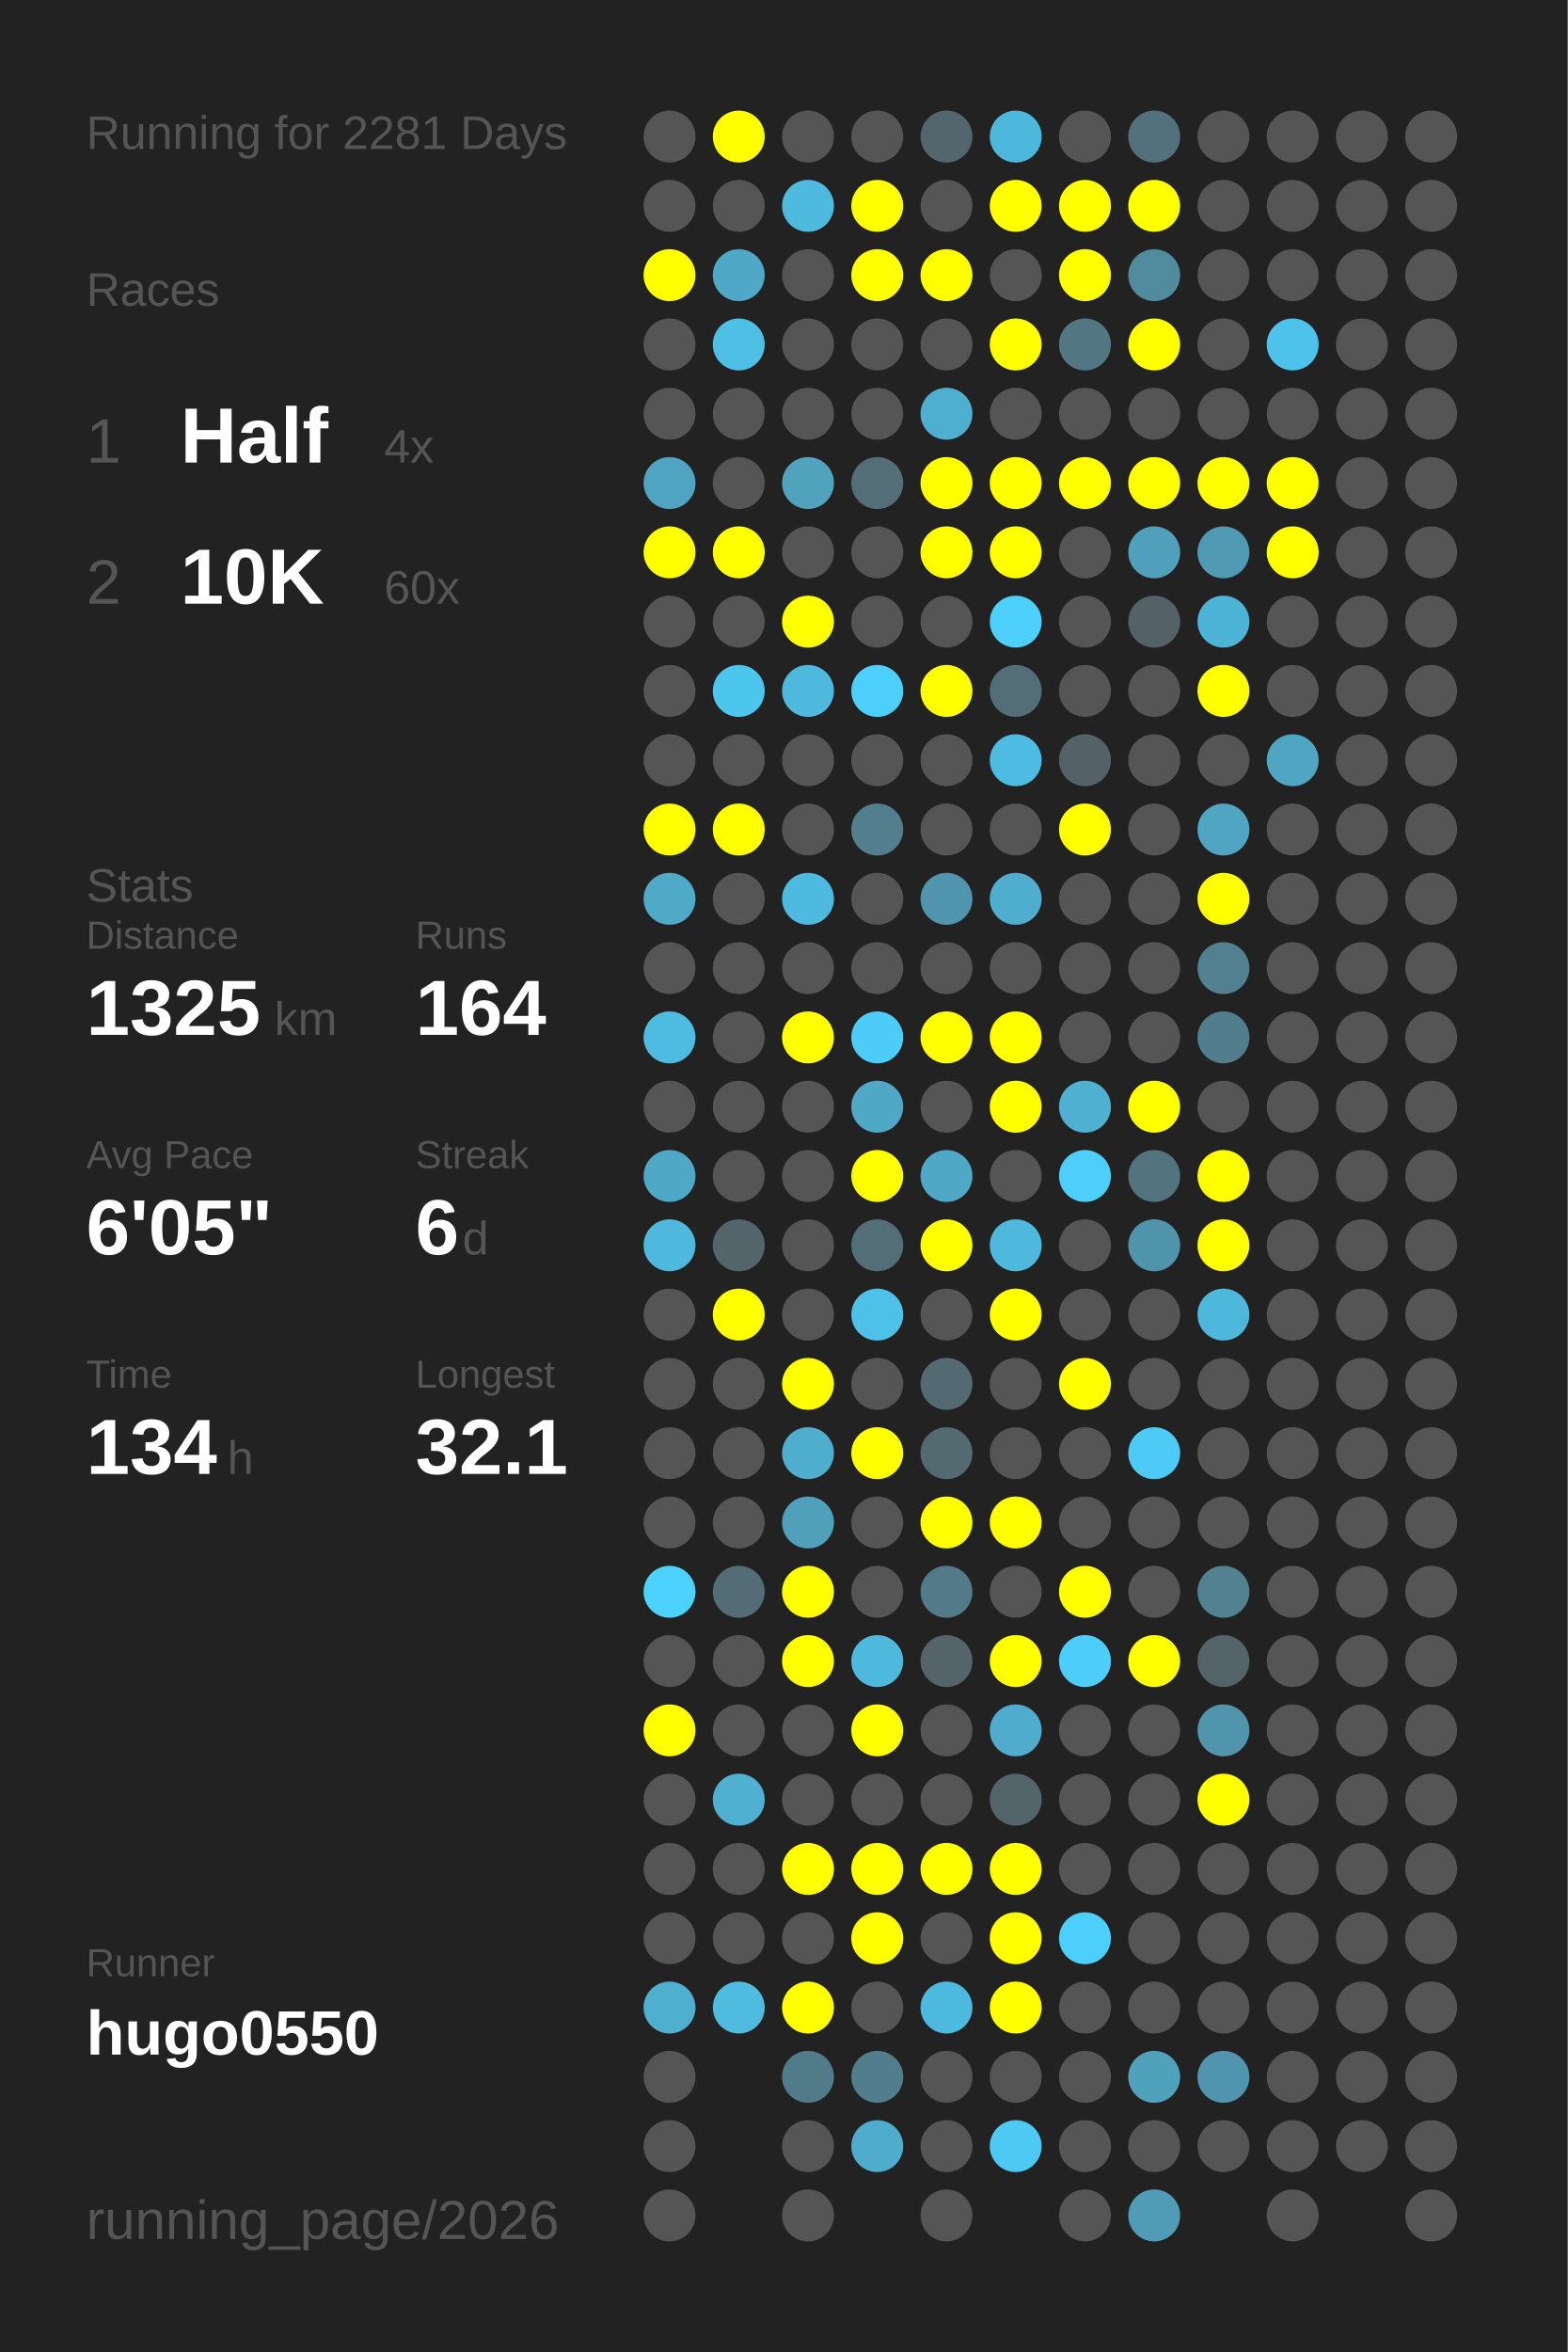
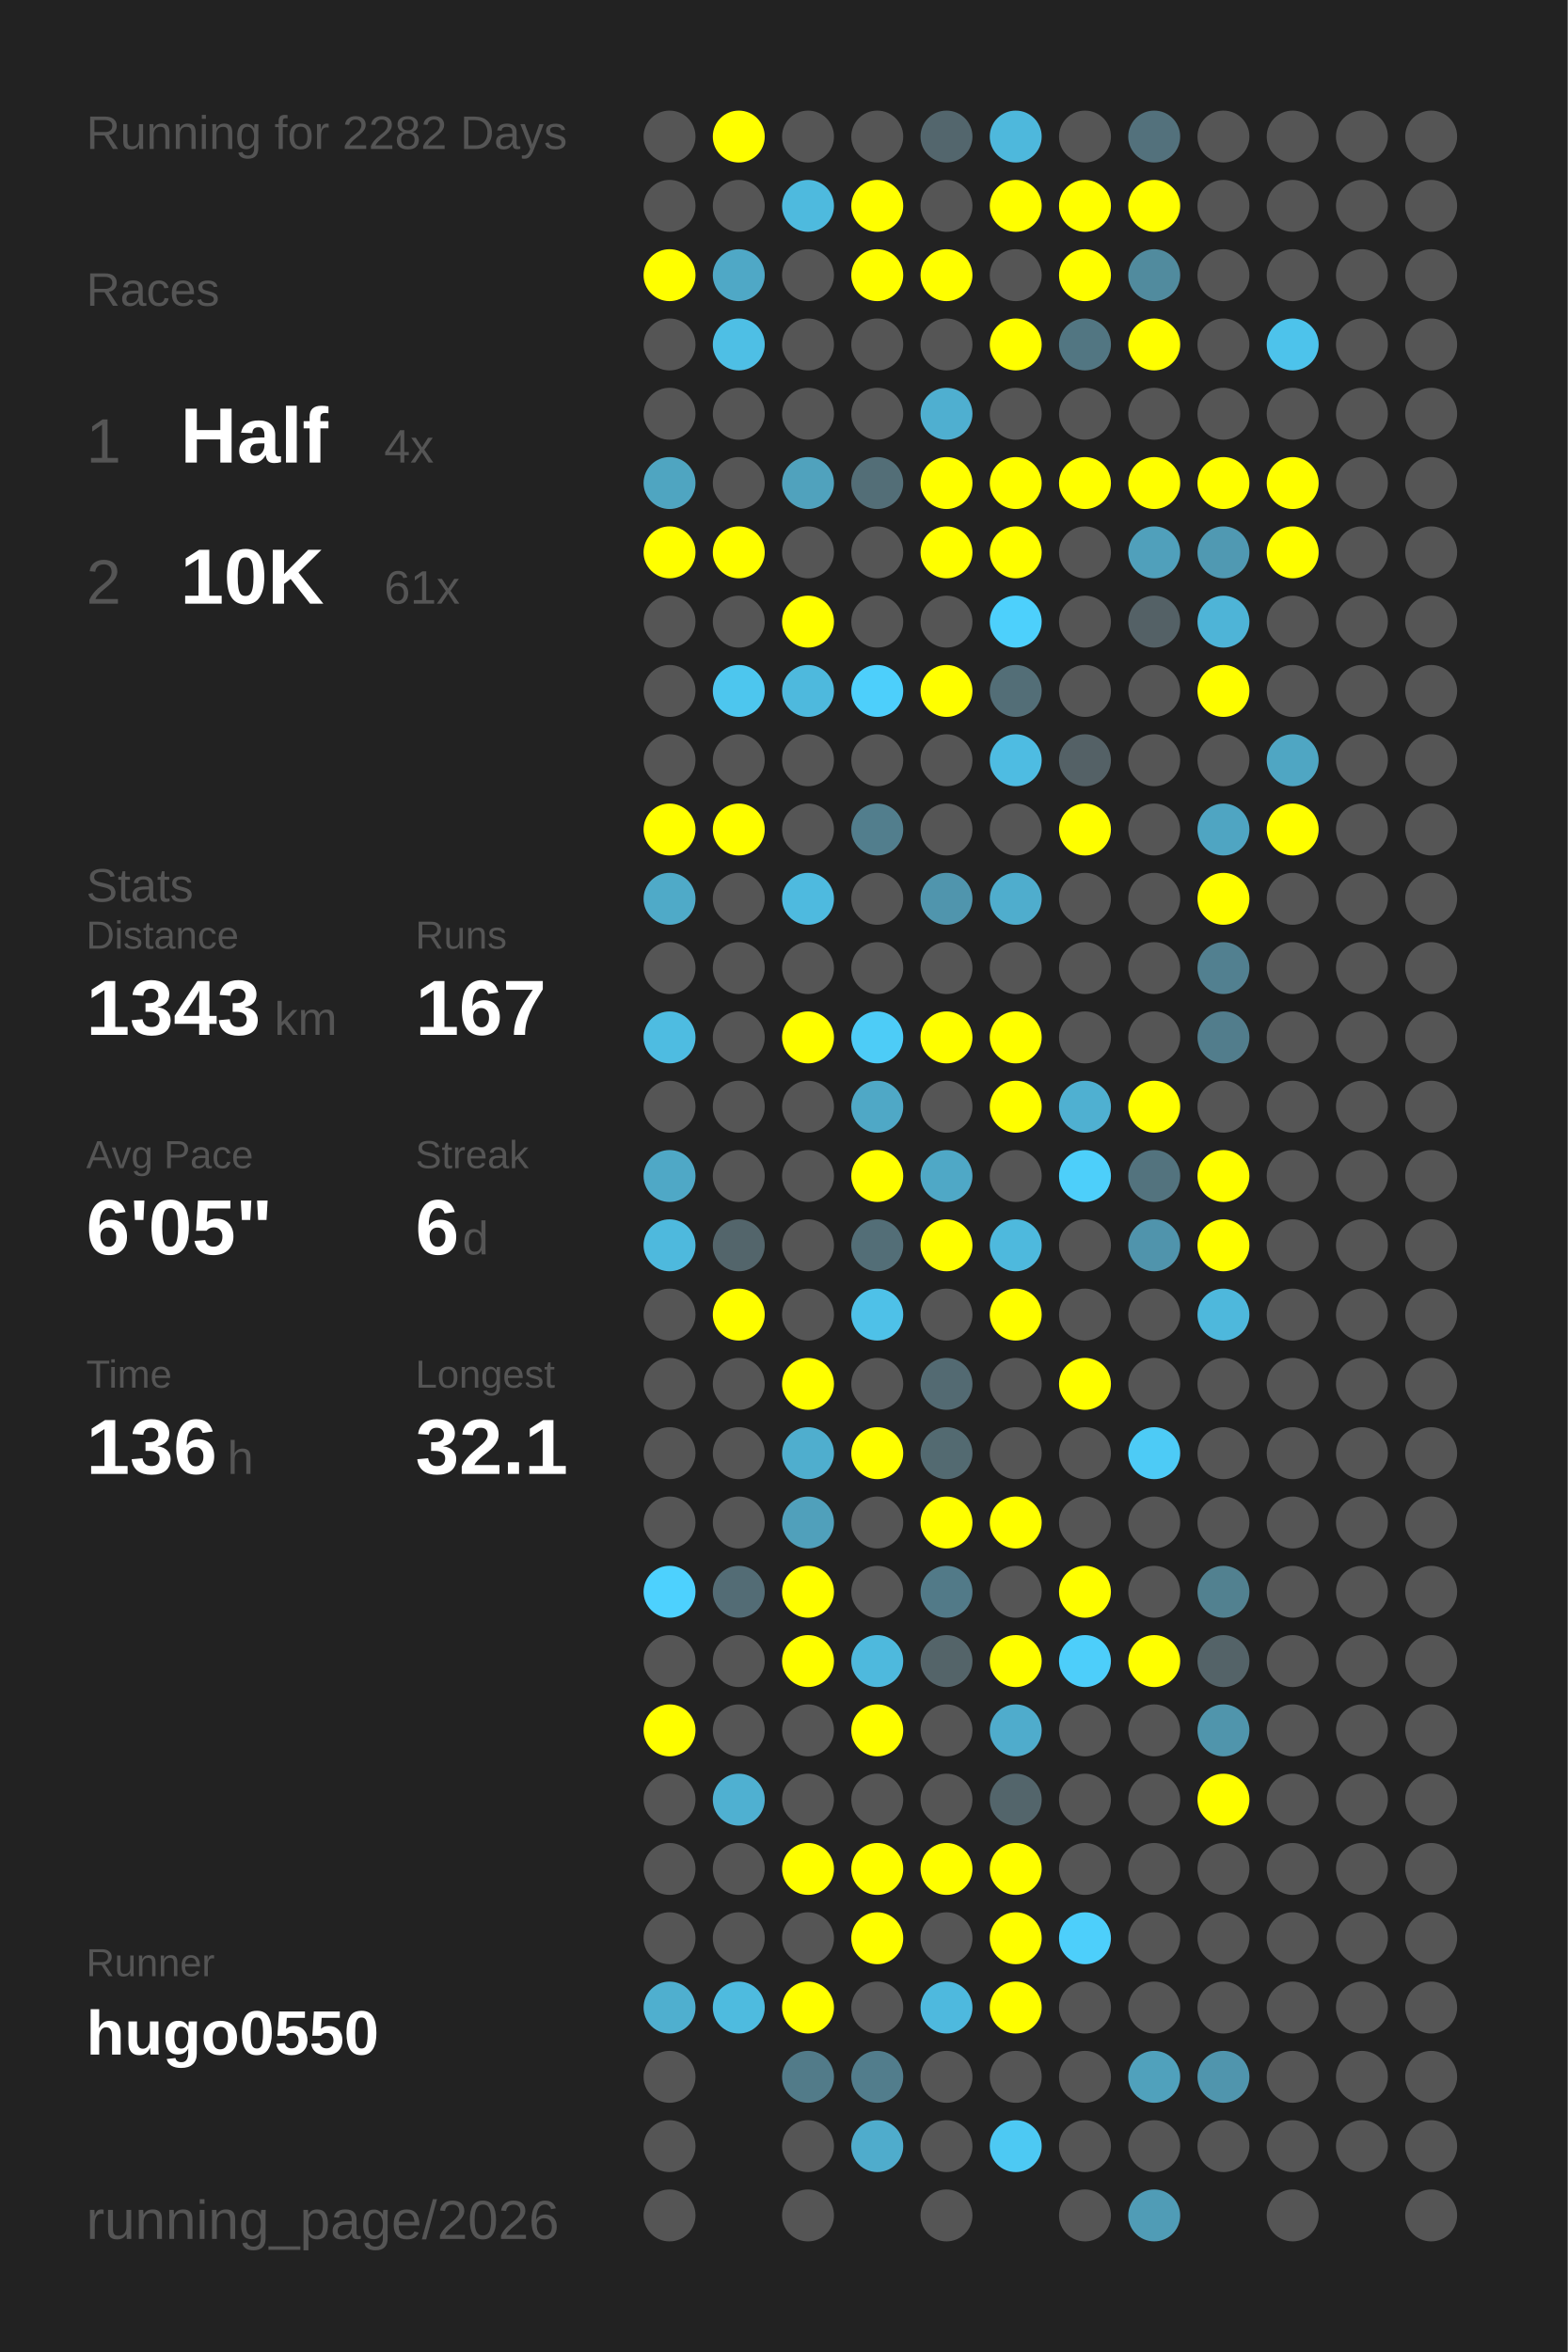
<svg xmlns="http://www.w3.org/2000/svg" baseProfile="full" height="300mm" version="1.1" viewBox="0,0,200,300" width="200mm">
  <defs />
  <rect fill="#222222" height="300" width="200" x="0" y="0" />
-   <text fill="#555555" style="font-size:6px; font-family:Arial;" x="11" y="19">Running for 2281 Days</text>
+   <text fill="#555555" style="font-size:6px; font-family:Arial;" x="11" y="19">Running for 2282 Days</text>
  <text fill="#555555" style="font-size:6px; font-family:Arial;" x="11" y="39">Races</text>
  <text fill="#555555" style="font-size:8px; font-family:Arial;" x="11" y="59">1</text>
  <text fill="#FFFFFF" style="font-size:10px; font-family:Arial; font-weight:bold;" x="23" y="59">Half</text>
  <text fill="#555555" style="font-size:6px; font-family:Arial;" x="49" y="59">4x</text>
  <text fill="#555555" style="font-size:8px; font-family:Arial;" x="11" y="77">2</text>
  <text fill="#FFFFFF" style="font-size:10px; font-family:Arial; font-weight:bold;" x="23" y="77">10K</text>
-   <text fill="#555555" style="font-size:6px; font-family:Arial;" x="49" y="77">60x</text>
+   <text fill="#555555" style="font-size:6px; font-family:Arial;" x="49" y="77">61x</text>
  <text fill="#555555" style="font-size:6px; font-family:Arial;" x="11" y="115">Stats</text>
  <text fill="#555555" style="font-size:5px; font-family:Arial;" x="11" y="121">Distance</text>
-   <text fill="#FFFFFF" style="font-size:10px; font-family:Arial; font-weight:bold;" x="11" y="132">1325</text>
+   <text fill="#FFFFFF" style="font-size:10px; font-family:Arial; font-weight:bold;" x="11" y="132">1343</text>
  <text fill="#555555" style="font-size:6px; font-family:Arial;" x="35" y="132">km</text>
  <text fill="#555555" style="font-size:5px; font-family:Arial;" x="53" y="121">Runs</text>
-   <text fill="#FFFFFF" style="font-size:10px; font-family:Arial; font-weight:bold;" x="53" y="132">164</text>
+   <text fill="#FFFFFF" style="font-size:10px; font-family:Arial; font-weight:bold;" x="53" y="132">167</text>
  <text fill="#555555" style="font-size:5px; font-family:Arial;" x="11" y="149">Avg Pace</text>
  <text fill="#FFFFFF" style="font-size:10px; font-family:Arial; font-weight:bold;" x="11" y="160">6'05"</text>
  <text fill="#555555" style="font-size:5px; font-family:Arial;" x="53" y="149">Streak</text>
  <text fill="#FFFFFF" style="font-size:10px; font-family:Arial; font-weight:bold;" x="53" y="160">6</text>
  <text fill="#555555" style="font-size:6px; font-family:Arial;" x="59" y="160">d</text>
  <text fill="#555555" style="font-size:5px; font-family:Arial;" x="11" y="177">Time</text>
-   <text fill="#FFFFFF" style="font-size:10px; font-family:Arial; font-weight:bold;" x="11" y="188">134</text>
+   <text fill="#FFFFFF" style="font-size:10px; font-family:Arial; font-weight:bold;" x="11" y="188">136</text>
  <text fill="#555555" style="font-size:6px; font-family:Arial;" x="29" y="188">h</text>
  <text fill="#555555" style="font-size:5px; font-family:Arial;" x="53" y="177">Longest</text>
  <text fill="#FFFFFF" style="font-size:10px; font-family:Arial; font-weight:bold;" x="53" y="188">32.1</text>
  <text fill="#555555" style="font-size:5px; font-family:Arial;" x="11" y="252.065">Runner</text>
  <text fill="#FFFFFF" style="font-size:8px; font-family:Arial; font-weight:bold;" x="11" y="262.065">hugo0550</text>
  <text fill="#555555" style="font-size:7px; font-family:Arial;" x="11" y="285.581">running_page/2026</text>
  <circle cx="85.417" cy="17.419" fill="#555555" r="3.312" />
  <circle cx="85.417" cy="26.258" fill="#555555" r="3.312" />
  <circle cx="85.417" cy="35.097" fill="#FFFF00" r="3.312" />
  <circle cx="85.417" cy="43.935" fill="#555555" r="3.312" />
  <circle cx="85.417" cy="52.774" fill="#555555" r="3.312" />
  <circle cx="85.417" cy="61.613" fill="#4fa5c1" r="3.312" />
  <circle cx="85.417" cy="70.452" fill="#FFFF00" r="3.312" />
  <circle cx="85.417" cy="79.29" fill="#555555" r="3.312" />
  <circle cx="85.417" cy="88.129" fill="#555555" r="3.312" />
  <circle cx="85.417" cy="96.968" fill="#555555" r="3.312" />
  <circle cx="85.417" cy="105.806" fill="#FFFF00" r="3.312" />
  <circle cx="85.417" cy="114.645" fill="#4faac8" r="3.312" />
  <circle cx="85.417" cy="123.484" fill="#555555" r="3.312" />
  <circle cx="85.417" cy="132.323" fill="#4ebce1" r="3.312" />
  <circle cx="85.417" cy="141.161" fill="#555555" r="3.312" />
  <circle cx="85.417" cy="150" fill="#4fa8c6" r="3.312" />
  <circle cx="85.417" cy="158.839" fill="#4eb9dd" r="3.312" />
  <circle cx="85.417" cy="167.677" fill="#555555" r="3.312" />
  <circle cx="85.417" cy="176.516" fill="#555555" r="3.312" />
  <circle cx="85.417" cy="185.355" fill="#555555" r="3.312" />
  <circle cx="85.417" cy="194.194" fill="#555555" r="3.312" />
  <circle cx="85.417" cy="203.032" fill="#4dd1fe" r="3.312" />
  <circle cx="85.417" cy="211.871" fill="#555555" r="3.312" />
  <circle cx="85.417" cy="220.71" fill="#FFFF00" r="3.312" />
  <circle cx="85.417" cy="229.548" fill="#555555" r="3.312" />
  <circle cx="85.417" cy="238.387" fill="#555555" r="3.312" />
  <circle cx="85.417" cy="247.226" fill="#555555" r="3.312" />
  <circle cx="85.417" cy="256.065" fill="#4fafcf" r="3.312" />
  <circle cx="85.417" cy="264.903" fill="#555555" r="3.312" />
  <circle cx="85.417" cy="273.742" fill="#555555" r="3.312" />
  <circle cx="85.417" cy="282.581" fill="#555555" r="3.312" />
  <circle cx="94.25" cy="17.419" fill="#FFFF00" r="3.312" />
  <circle cx="94.25" cy="26.258" fill="#555555" r="3.312" />
  <circle cx="94.25" cy="35.097" fill="#4fa8c6" r="3.312" />
  <circle cx="94.25" cy="43.935" fill="#4ebfe5" r="3.312" />
  <circle cx="94.25" cy="52.774" fill="#555555" r="3.312" />
  <circle cx="94.25" cy="61.613" fill="#555555" r="3.312" />
  <circle cx="94.25" cy="70.452" fill="#FFFF00" r="3.312" />
  <circle cx="94.25" cy="79.29" fill="#555555" r="3.312" />
  <circle cx="94.25" cy="88.129" fill="#4dc6ee" r="3.312" />
  <circle cx="94.25" cy="96.968" fill="#555555" r="3.312" />
  <circle cx="94.25" cy="105.806" fill="#FFFF00" r="3.312" />
  <circle cx="94.25" cy="114.645" fill="#555555" r="3.312" />
  <circle cx="94.25" cy="123.484" fill="#555555" r="3.312" />
  <circle cx="94.25" cy="132.323" fill="#555555" r="3.312" />
  <circle cx="94.25" cy="141.161" fill="#555555" r="3.312" />
  <circle cx="94.25" cy="150" fill="#555555" r="3.312" />
  <circle cx="94.25" cy="158.839" fill="#53656b" r="3.312" />
  <circle cx="94.25" cy="167.677" fill="#FFFF00" r="3.312" />
  <circle cx="94.25" cy="176.516" fill="#555555" r="3.312" />
  <circle cx="94.25" cy="185.355" fill="#555555" r="3.312" />
  <circle cx="94.25" cy="194.194" fill="#555555" r="3.312" />
  <circle cx="94.25" cy="203.032" fill="#536c75" r="3.312" />
  <circle cx="94.25" cy="211.871" fill="#555555" r="3.312" />
  <circle cx="94.25" cy="220.71" fill="#555555" r="3.312" />
  <circle cx="94.25" cy="229.548" fill="#4fb0d1" r="3.312" />
  <circle cx="94.25" cy="238.387" fill="#555555" r="3.312" />
  <circle cx="94.25" cy="247.226" fill="#555555" r="3.312" />
  <circle cx="94.25" cy="256.065" fill="#4ebbdf" r="3.312" />
  <circle cx="103.083" cy="17.419" fill="#555555" r="3.312" />
  <circle cx="103.083" cy="26.258" fill="#4ebade" r="3.312" />
  <circle cx="103.083" cy="35.097" fill="#555555" r="3.312" />
  <circle cx="103.083" cy="43.935" fill="#555555" r="3.312" />
  <circle cx="103.083" cy="52.774" fill="#555555" r="3.312" />
  <circle cx="103.083" cy="61.613" fill="#50a2bd" r="3.312" />
  <circle cx="103.083" cy="70.452" fill="#555555" r="3.312" />
  <circle cx="103.083" cy="79.29" fill="#FFFF00" r="3.312" />
  <circle cx="103.083" cy="88.129" fill="#4eb9dd" r="3.312" />
  <circle cx="103.083" cy="96.968" fill="#555555" r="3.312" />
  <circle cx="103.083" cy="105.806" fill="#555555" r="3.312" />
  <circle cx="103.083" cy="114.645" fill="#4ebadf" r="3.312" />
  <circle cx="103.083" cy="123.484" fill="#555555" r="3.312" />
  <circle cx="103.083" cy="132.323" fill="#FFFF00" r="3.312" />
  <circle cx="103.083" cy="141.161" fill="#555555" r="3.312" />
  <circle cx="103.083" cy="150" fill="#555555" r="3.312" />
  <circle cx="103.083" cy="158.839" fill="#555555" r="3.312" />
  <circle cx="103.083" cy="167.677" fill="#555555" r="3.312" />
  <circle cx="103.083" cy="176.516" fill="#FFFF00" r="3.312" />
  <circle cx="103.083" cy="185.355" fill="#4faece" r="3.312" />
  <circle cx="103.083" cy="194.194" fill="#50a0bb" r="3.312" />
  <circle cx="103.083" cy="203.032" fill="#FFFF00" r="3.312" />
  <circle cx="103.083" cy="211.871" fill="#FFFF00" r="3.312" />
  <circle cx="103.083" cy="220.71" fill="#555555" r="3.312" />
  <circle cx="103.083" cy="229.548" fill="#555555" r="3.312" />
  <circle cx="103.083" cy="238.387" fill="#FFFF00" r="3.312" />
  <circle cx="103.083" cy="247.226" fill="#555555" r="3.312" />
  <circle cx="103.083" cy="256.065" fill="#FFFF00" r="3.312" />
  <circle cx="103.083" cy="264.903" fill="#527b89" r="3.312" />
  <circle cx="103.083" cy="273.742" fill="#555555" r="3.312" />
  <circle cx="103.083" cy="282.581" fill="#555555" r="3.312" />
  <circle cx="111.917" cy="17.419" fill="#555555" r="3.312" />
  <circle cx="111.917" cy="26.258" fill="#FFFF00" r="3.312" />
  <circle cx="111.917" cy="35.097" fill="#FFFF00" r="3.312" />
  <circle cx="111.917" cy="43.935" fill="#555555" r="3.312" />
  <circle cx="111.917" cy="52.774" fill="#555555" r="3.312" />
  <circle cx="111.917" cy="61.613" fill="#536e77" r="3.312" />
  <circle cx="111.917" cy="70.452" fill="#555555" r="3.312" />
  <circle cx="111.917" cy="79.29" fill="#555555" r="3.312" />
  <circle cx="111.917" cy="88.129" fill="#4dcffb" r="3.312" />
  <circle cx="111.917" cy="96.968" fill="#555555" r="3.312" />
  <circle cx="111.917" cy="105.806" fill="#527e8d" r="3.312" />
  <circle cx="111.917" cy="114.645" fill="#555555" r="3.312" />
  <circle cx="111.917" cy="123.484" fill="#555555" r="3.312" />
  <circle cx="111.917" cy="132.323" fill="#4dccf7" r="3.312" />
  <circle cx="111.917" cy="141.161" fill="#4fa8c6" r="3.312" />
  <circle cx="111.917" cy="150" fill="#FFFF00" r="3.312" />
  <circle cx="111.917" cy="158.839" fill="#536e77" r="3.312" />
  <circle cx="111.917" cy="167.677" fill="#4ec1e8" r="3.312" />
  <circle cx="111.917" cy="176.516" fill="#555555" r="3.312" />
  <circle cx="111.917" cy="185.355" fill="#FFFF00" r="3.312" />
  <circle cx="111.917" cy="194.194" fill="#555555" r="3.312" />
  <circle cx="111.917" cy="203.032" fill="#555555" r="3.312" />
  <circle cx="111.917" cy="211.871" fill="#4eb9dd" r="3.312" />
  <circle cx="111.917" cy="220.71" fill="#FFFF00" r="3.312" />
  <circle cx="111.917" cy="229.548" fill="#555555" r="3.312" />
  <circle cx="111.917" cy="238.387" fill="#FFFF00" r="3.312" />
  <circle cx="111.917" cy="247.226" fill="#FFFF00" r="3.312" />
  <circle cx="111.917" cy="256.065" fill="#555555" r="3.312" />
  <circle cx="111.917" cy="264.903" fill="#527d8c" r="3.312" />
  <circle cx="111.917" cy="273.742" fill="#4faccc" r="3.312" />
  <circle cx="120.75" cy="17.419" fill="#53666d" r="3.312" />
  <circle cx="120.75" cy="26.258" fill="#555555" r="3.312" />
  <circle cx="120.75" cy="35.097" fill="#FFFF00" r="3.312" />
  <circle cx="120.75" cy="43.935" fill="#555555" r="3.312" />
  <circle cx="120.75" cy="52.774" fill="#4fafd0" r="3.312" />
  <circle cx="120.75" cy="61.613" fill="#FFFF00" r="3.312" />
  <circle cx="120.75" cy="70.452" fill="#FFFF00" r="3.312" />
  <circle cx="120.75" cy="79.29" fill="#555555" r="3.312" />
  <circle cx="120.75" cy="88.129" fill="#FFFF00" r="3.312" />
  <circle cx="120.75" cy="96.968" fill="#555555" r="3.312" />
  <circle cx="120.75" cy="105.806" fill="#555555" r="3.312" />
  <circle cx="120.75" cy="114.645" fill="#5095ad" r="3.312" />
  <circle cx="120.75" cy="123.484" fill="#555555" r="3.312" />
  <circle cx="120.75" cy="132.323" fill="#FFFF00" r="3.312" />
  <circle cx="120.75" cy="141.161" fill="#555555" r="3.312" />
  <circle cx="120.75" cy="150" fill="#4fa8c6" r="3.312" />
  <circle cx="120.75" cy="158.839" fill="#FFFF00" r="3.312" />
  <circle cx="120.75" cy="167.677" fill="#555555" r="3.312" />
  <circle cx="120.75" cy="176.516" fill="#536a72" r="3.312" />
  <circle cx="120.75" cy="185.355" fill="#536a71" r="3.312" />
  <circle cx="120.75" cy="194.194" fill="#FFFF00" r="3.312" />
  <circle cx="120.75" cy="203.032" fill="#527a88" r="3.312" />
  <circle cx="120.75" cy="211.871" fill="#546469" r="3.312" />
  <circle cx="120.75" cy="220.71" fill="#555555" r="3.312" />
  <circle cx="120.75" cy="229.548" fill="#555555" r="3.312" />
  <circle cx="120.75" cy="238.387" fill="#FFFF00" r="3.312" />
  <circle cx="120.75" cy="247.226" fill="#555555" r="3.312" />
  <circle cx="120.75" cy="256.065" fill="#4eb9de" r="3.312" />
  <circle cx="120.75" cy="264.903" fill="#555555" r="3.312" />
  <circle cx="120.75" cy="273.742" fill="#555555" r="3.312" />
  <circle cx="120.75" cy="282.581" fill="#555555" r="3.312" />
  <circle cx="129.583" cy="17.419" fill="#4eb8dc" r="3.312" />
  <circle cx="129.583" cy="26.258" fill="#FFFF00" r="3.312" />
  <circle cx="129.583" cy="35.097" fill="#555555" r="3.312" />
  <circle cx="129.583" cy="43.935" fill="#FFFF00" r="3.312" />
  <circle cx="129.583" cy="52.774" fill="#555555" r="3.312" />
  <circle cx="129.583" cy="61.613" fill="#FFFF00" r="3.312" />
  <circle cx="129.583" cy="70.452" fill="#FFFF00" r="3.312" />
  <circle cx="129.583" cy="79.29" fill="#4dd0fc" r="3.312" />
  <circle cx="129.583" cy="88.129" fill="#536e77" r="3.312" />
  <circle cx="129.583" cy="96.968" fill="#4ebce2" r="3.312" />
  <circle cx="129.583" cy="105.806" fill="#555555" r="3.312" />
  <circle cx="129.583" cy="114.645" fill="#4fadcd" r="3.312" />
  <circle cx="129.583" cy="123.484" fill="#555555" r="3.312" />
  <circle cx="129.583" cy="132.323" fill="#FFFF00" r="3.312" />
  <circle cx="129.583" cy="141.161" fill="#FFFF00" r="3.312" />
  <circle cx="129.583" cy="150" fill="#555555" r="3.312" />
  <circle cx="129.583" cy="158.839" fill="#4eb9dd" r="3.312" />
  <circle cx="129.583" cy="167.677" fill="#FFFF00" r="3.312" />
  <circle cx="129.583" cy="176.516" fill="#555555" r="3.312" />
  <circle cx="129.583" cy="185.355" fill="#555555" r="3.312" />
  <circle cx="129.583" cy="194.194" fill="#FFFF00" r="3.312" />
  <circle cx="129.583" cy="203.032" fill="#555555" r="3.312" />
  <circle cx="129.583" cy="211.871" fill="#FFFF00" r="3.312" />
  <circle cx="129.583" cy="220.71" fill="#4faccc" r="3.312" />
  <circle cx="129.583" cy="229.548" fill="#53656b" r="3.312" />
  <circle cx="129.583" cy="238.387" fill="#FFFF00" r="3.312" />
  <circle cx="129.583" cy="247.226" fill="#FFFF00" r="3.312" />
  <circle cx="129.583" cy="256.065" fill="#FFFF00" r="3.312" />
  <circle cx="129.583" cy="264.903" fill="#555555" r="3.312" />
  <circle cx="129.583" cy="273.742" fill="#4dc9f3" r="3.312" />
  <circle cx="138.417" cy="17.419" fill="#555555" r="3.312" />
  <circle cx="138.417" cy="26.258" fill="#FFFF00" r="3.312" />
  <circle cx="138.417" cy="35.097" fill="#FFFF00" r="3.312" />
  <circle cx="138.417" cy="43.935" fill="#527682" r="3.312" />
  <circle cx="138.417" cy="52.774" fill="#555555" r="3.312" />
  <circle cx="138.417" cy="61.613" fill="#FFFF00" r="3.312" />
  <circle cx="138.417" cy="70.452" fill="#555555" r="3.312" />
  <circle cx="138.417" cy="79.29" fill="#555555" r="3.312" />
  <circle cx="138.417" cy="88.129" fill="#555555" r="3.312" />
  <circle cx="138.417" cy="96.968" fill="#546166" r="3.312" />
  <circle cx="138.417" cy="105.806" fill="#FFFF00" r="3.312" />
  <circle cx="138.417" cy="114.645" fill="#555555" r="3.312" />
  <circle cx="138.417" cy="123.484" fill="#555555" r="3.312" />
  <circle cx="138.417" cy="132.323" fill="#555555" r="3.312" />
  <circle cx="138.417" cy="141.161" fill="#4fb0d1" r="3.312" />
  <circle cx="138.417" cy="150" fill="#4dcffa" r="3.312" />
  <circle cx="138.417" cy="158.839" fill="#555555" r="3.312" />
  <circle cx="138.417" cy="167.677" fill="#555555" r="3.312" />
  <circle cx="138.417" cy="176.516" fill="#FFFF00" r="3.312" />
  <circle cx="138.417" cy="185.355" fill="#555555" r="3.312" />
  <circle cx="138.417" cy="194.194" fill="#555555" r="3.312" />
  <circle cx="138.417" cy="203.032" fill="#FFFF00" r="3.312" />
  <circle cx="138.417" cy="211.871" fill="#4dcefa" r="3.312" />
  <circle cx="138.417" cy="220.71" fill="#555555" r="3.312" />
  <circle cx="138.417" cy="229.548" fill="#555555" r="3.312" />
  <circle cx="138.417" cy="238.387" fill="#555555" r="3.312" />
  <circle cx="138.417" cy="247.226" fill="#4dcffb" r="3.312" />
  <circle cx="138.417" cy="256.065" fill="#555555" r="3.312" />
  <circle cx="138.417" cy="264.903" fill="#555555" r="3.312" />
  <circle cx="138.417" cy="273.742" fill="#555555" r="3.312" />
  <circle cx="138.417" cy="282.581" fill="#555555" r="3.312" />
  <circle cx="147.25" cy="17.419" fill="#53717c" r="3.312" />
  <circle cx="147.25" cy="26.258" fill="#FFFF00" r="3.312" />
  <circle cx="147.25" cy="35.097" fill="#518b9e" r="3.312" />
  <circle cx="147.25" cy="43.935" fill="#FFFF00" r="3.312" />
  <circle cx="147.25" cy="52.774" fill="#555555" r="3.312" />
  <circle cx="147.25" cy="61.613" fill="#FFFF00" r="3.312" />
  <circle cx="147.25" cy="70.452" fill="#50a0bb" r="3.312" />
  <circle cx="147.25" cy="79.29" fill="#546166" r="3.312" />
  <circle cx="147.25" cy="88.129" fill="#555555" r="3.312" />
  <circle cx="147.25" cy="96.968" fill="#555555" r="3.312" />
  <circle cx="147.25" cy="105.806" fill="#555555" r="3.312" />
  <circle cx="147.25" cy="114.645" fill="#555555" r="3.312" />
  <circle cx="147.25" cy="123.484" fill="#555555" r="3.312" />
  <circle cx="147.25" cy="132.323" fill="#555555" r="3.312" />
  <circle cx="147.25" cy="141.161" fill="#FFFF00" r="3.312" />
  <circle cx="147.25" cy="150" fill="#53737e" r="3.312" />
  <circle cx="147.25" cy="158.839" fill="#5094ac" r="3.312" />
  <circle cx="147.25" cy="167.677" fill="#555555" r="3.312" />
  <circle cx="147.25" cy="176.516" fill="#555555" r="3.312" />
  <circle cx="147.25" cy="185.355" fill="#4dcbf6" r="3.312" />
  <circle cx="147.25" cy="194.194" fill="#555555" r="3.312" />
  <circle cx="147.25" cy="203.032" fill="#555555" r="3.312" />
  <circle cx="147.25" cy="211.871" fill="#FFFF00" r="3.312" />
  <circle cx="147.25" cy="220.71" fill="#555555" r="3.312" />
  <circle cx="147.25" cy="229.548" fill="#555555" r="3.312" />
  <circle cx="147.25" cy="238.387" fill="#555555" r="3.312" />
  <circle cx="147.25" cy="247.226" fill="#555555" r="3.312" />
  <circle cx="147.25" cy="256.065" fill="#555555" r="3.312" />
  <circle cx="147.25" cy="264.903" fill="#50a1bc" r="3.312" />
  <circle cx="147.25" cy="273.742" fill="#555555" r="3.312" />
  <circle cx="147.25" cy="282.581" fill="#509cb6" r="3.312" />
  <circle cx="156.083" cy="17.419" fill="#555555" r="3.312" />
  <circle cx="156.083" cy="26.258" fill="#555555" r="3.312" />
  <circle cx="156.083" cy="35.097" fill="#555555" r="3.312" />
  <circle cx="156.083" cy="43.935" fill="#555555" r="3.312" />
  <circle cx="156.083" cy="52.774" fill="#555555" r="3.312" />
  <circle cx="156.083" cy="61.613" fill="#FFFF00" r="3.312" />
  <circle cx="156.083" cy="70.452" fill="#5099b2" r="3.312" />
  <circle cx="156.083" cy="79.29" fill="#4eb4d7" r="3.312" />
  <circle cx="156.083" cy="88.129" fill="#FFFF00" r="3.312" />
  <circle cx="156.083" cy="96.968" fill="#555555" r="3.312" />
  <circle cx="156.083" cy="105.806" fill="#4fa5c2" r="3.312" />
  <circle cx="156.083" cy="114.645" fill="#FFFF00" r="3.312" />
  <circle cx="156.083" cy="123.484" fill="#528090" r="3.312" />
  <circle cx="156.083" cy="132.323" fill="#527d8c" r="3.312" />
  <circle cx="156.083" cy="141.161" fill="#555555" r="3.312" />
  <circle cx="156.083" cy="150" fill="#FFFF00" r="3.312" />
  <circle cx="156.083" cy="158.839" fill="#FFFF00" r="3.312" />
  <circle cx="156.083" cy="167.677" fill="#4eb8dc" r="3.312" />
  <circle cx="156.083" cy="176.516" fill="#555555" r="3.312" />
  <circle cx="156.083" cy="185.355" fill="#555555" r="3.312" />
  <circle cx="156.083" cy="194.194" fill="#555555" r="3.312" />
  <circle cx="156.083" cy="203.032" fill="#528190" r="3.312" />
  <circle cx="156.083" cy="211.871" fill="#546368" r="3.312" />
  <circle cx="156.083" cy="220.71" fill="#5095ac" r="3.312" />
  <circle cx="156.083" cy="229.548" fill="#FFFF00" r="3.312" />
  <circle cx="156.083" cy="238.387" fill="#555555" r="3.312" />
  <circle cx="156.083" cy="247.226" fill="#555555" r="3.312" />
  <circle cx="156.083" cy="256.065" fill="#555555" r="3.312" />
  <circle cx="156.083" cy="264.903" fill="#5095ad" r="3.312" />
  <circle cx="156.083" cy="273.742" fill="#555555" r="3.312" />
  <circle cx="164.917" cy="17.419" fill="#555555" r="3.312" />
  <circle cx="164.917" cy="26.258" fill="#555555" r="3.312" />
  <circle cx="164.917" cy="35.097" fill="#555555" r="3.312" />
  <circle cx="164.917" cy="43.935" fill="#4dc3eb" r="3.312" />
  <circle cx="164.917" cy="52.774" fill="#555555" r="3.312" />
  <circle cx="164.917" cy="61.613" fill="#FFFF00" r="3.312" />
  <circle cx="164.917" cy="70.452" fill="#FFFF00" r="3.312" />
  <circle cx="164.917" cy="79.29" fill="#555555" r="3.312" />
  <circle cx="164.917" cy="88.129" fill="#555555" r="3.312" />
  <circle cx="164.917" cy="96.968" fill="#4fa6c3" r="3.312" />
-   <circle cx="164.917" cy="105.806" fill="#555555" r="3.312" />
+   <circle cx="164.917" cy="105.806" fill="#FFFF00" r="3.312" />
  <circle cx="164.917" cy="114.645" fill="#555555" r="3.312" />
  <circle cx="164.917" cy="123.484" fill="#555555" r="3.312" />
  <circle cx="164.917" cy="132.323" fill="#555555" r="3.312" />
  <circle cx="164.917" cy="141.161" fill="#555555" r="3.312" />
  <circle cx="164.917" cy="150" fill="#555555" r="3.312" />
  <circle cx="164.917" cy="158.839" fill="#555555" r="3.312" />
  <circle cx="164.917" cy="167.677" fill="#555555" r="3.312" />
  <circle cx="164.917" cy="176.516" fill="#555555" r="3.312" />
  <circle cx="164.917" cy="185.355" fill="#555555" r="3.312" />
  <circle cx="164.917" cy="194.194" fill="#555555" r="3.312" />
  <circle cx="164.917" cy="203.032" fill="#555555" r="3.312" />
  <circle cx="164.917" cy="211.871" fill="#555555" r="3.312" />
  <circle cx="164.917" cy="220.71" fill="#555555" r="3.312" />
  <circle cx="164.917" cy="229.548" fill="#555555" r="3.312" />
  <circle cx="164.917" cy="238.387" fill="#555555" r="3.312" />
  <circle cx="164.917" cy="247.226" fill="#555555" r="3.312" />
  <circle cx="164.917" cy="256.065" fill="#555555" r="3.312" />
  <circle cx="164.917" cy="264.903" fill="#555555" r="3.312" />
  <circle cx="164.917" cy="273.742" fill="#555555" r="3.312" />
  <circle cx="164.917" cy="282.581" fill="#555555" r="3.312" />
  <circle cx="173.75" cy="17.419" fill="#555555" r="3.312" />
  <circle cx="173.75" cy="26.258" fill="#555555" r="3.312" />
  <circle cx="173.75" cy="35.097" fill="#555555" r="3.312" />
  <circle cx="173.75" cy="43.935" fill="#555555" r="3.312" />
  <circle cx="173.75" cy="52.774" fill="#555555" r="3.312" />
  <circle cx="173.75" cy="61.613" fill="#555555" r="3.312" />
  <circle cx="173.75" cy="70.452" fill="#555555" r="3.312" />
  <circle cx="173.75" cy="79.29" fill="#555555" r="3.312" />
  <circle cx="173.75" cy="88.129" fill="#555555" r="3.312" />
  <circle cx="173.75" cy="96.968" fill="#555555" r="3.312" />
  <circle cx="173.75" cy="105.806" fill="#555555" r="3.312" />
  <circle cx="173.75" cy="114.645" fill="#555555" r="3.312" />
  <circle cx="173.75" cy="123.484" fill="#555555" r="3.312" />
  <circle cx="173.75" cy="132.323" fill="#555555" r="3.312" />
  <circle cx="173.75" cy="141.161" fill="#555555" r="3.312" />
  <circle cx="173.75" cy="150" fill="#555555" r="3.312" />
  <circle cx="173.75" cy="158.839" fill="#555555" r="3.312" />
  <circle cx="173.75" cy="167.677" fill="#555555" r="3.312" />
  <circle cx="173.75" cy="176.516" fill="#555555" r="3.312" />
  <circle cx="173.75" cy="185.355" fill="#555555" r="3.312" />
  <circle cx="173.75" cy="194.194" fill="#555555" r="3.312" />
  <circle cx="173.75" cy="203.032" fill="#555555" r="3.312" />
  <circle cx="173.75" cy="211.871" fill="#555555" r="3.312" />
  <circle cx="173.75" cy="220.71" fill="#555555" r="3.312" />
  <circle cx="173.75" cy="229.548" fill="#555555" r="3.312" />
  <circle cx="173.75" cy="238.387" fill="#555555" r="3.312" />
  <circle cx="173.75" cy="247.226" fill="#555555" r="3.312" />
  <circle cx="173.75" cy="256.065" fill="#555555" r="3.312" />
  <circle cx="173.75" cy="264.903" fill="#555555" r="3.312" />
  <circle cx="173.75" cy="273.742" fill="#555555" r="3.312" />
  <circle cx="182.583" cy="17.419" fill="#555555" r="3.312" />
  <circle cx="182.583" cy="26.258" fill="#555555" r="3.312" />
  <circle cx="182.583" cy="35.097" fill="#555555" r="3.312" />
  <circle cx="182.583" cy="43.935" fill="#555555" r="3.312" />
  <circle cx="182.583" cy="52.774" fill="#555555" r="3.312" />
  <circle cx="182.583" cy="61.613" fill="#555555" r="3.312" />
  <circle cx="182.583" cy="70.452" fill="#555555" r="3.312" />
  <circle cx="182.583" cy="79.29" fill="#555555" r="3.312" />
  <circle cx="182.583" cy="88.129" fill="#555555" r="3.312" />
  <circle cx="182.583" cy="96.968" fill="#555555" r="3.312" />
  <circle cx="182.583" cy="105.806" fill="#555555" r="3.312" />
  <circle cx="182.583" cy="114.645" fill="#555555" r="3.312" />
  <circle cx="182.583" cy="123.484" fill="#555555" r="3.312" />
  <circle cx="182.583" cy="132.323" fill="#555555" r="3.312" />
  <circle cx="182.583" cy="141.161" fill="#555555" r="3.312" />
  <circle cx="182.583" cy="150" fill="#555555" r="3.312" />
  <circle cx="182.583" cy="158.839" fill="#555555" r="3.312" />
  <circle cx="182.583" cy="167.677" fill="#555555" r="3.312" />
  <circle cx="182.583" cy="176.516" fill="#555555" r="3.312" />
  <circle cx="182.583" cy="185.355" fill="#555555" r="3.312" />
  <circle cx="182.583" cy="194.194" fill="#555555" r="3.312" />
  <circle cx="182.583" cy="203.032" fill="#555555" r="3.312" />
  <circle cx="182.583" cy="211.871" fill="#555555" r="3.312" />
  <circle cx="182.583" cy="220.71" fill="#555555" r="3.312" />
  <circle cx="182.583" cy="229.548" fill="#555555" r="3.312" />
  <circle cx="182.583" cy="238.387" fill="#555555" r="3.312" />
  <circle cx="182.583" cy="247.226" fill="#555555" r="3.312" />
  <circle cx="182.583" cy="256.065" fill="#555555" r="3.312" />
  <circle cx="182.583" cy="264.903" fill="#555555" r="3.312" />
  <circle cx="182.583" cy="273.742" fill="#555555" r="3.312" />
  <circle cx="182.583" cy="282.581" fill="#555555" r="3.312" />
</svg>
